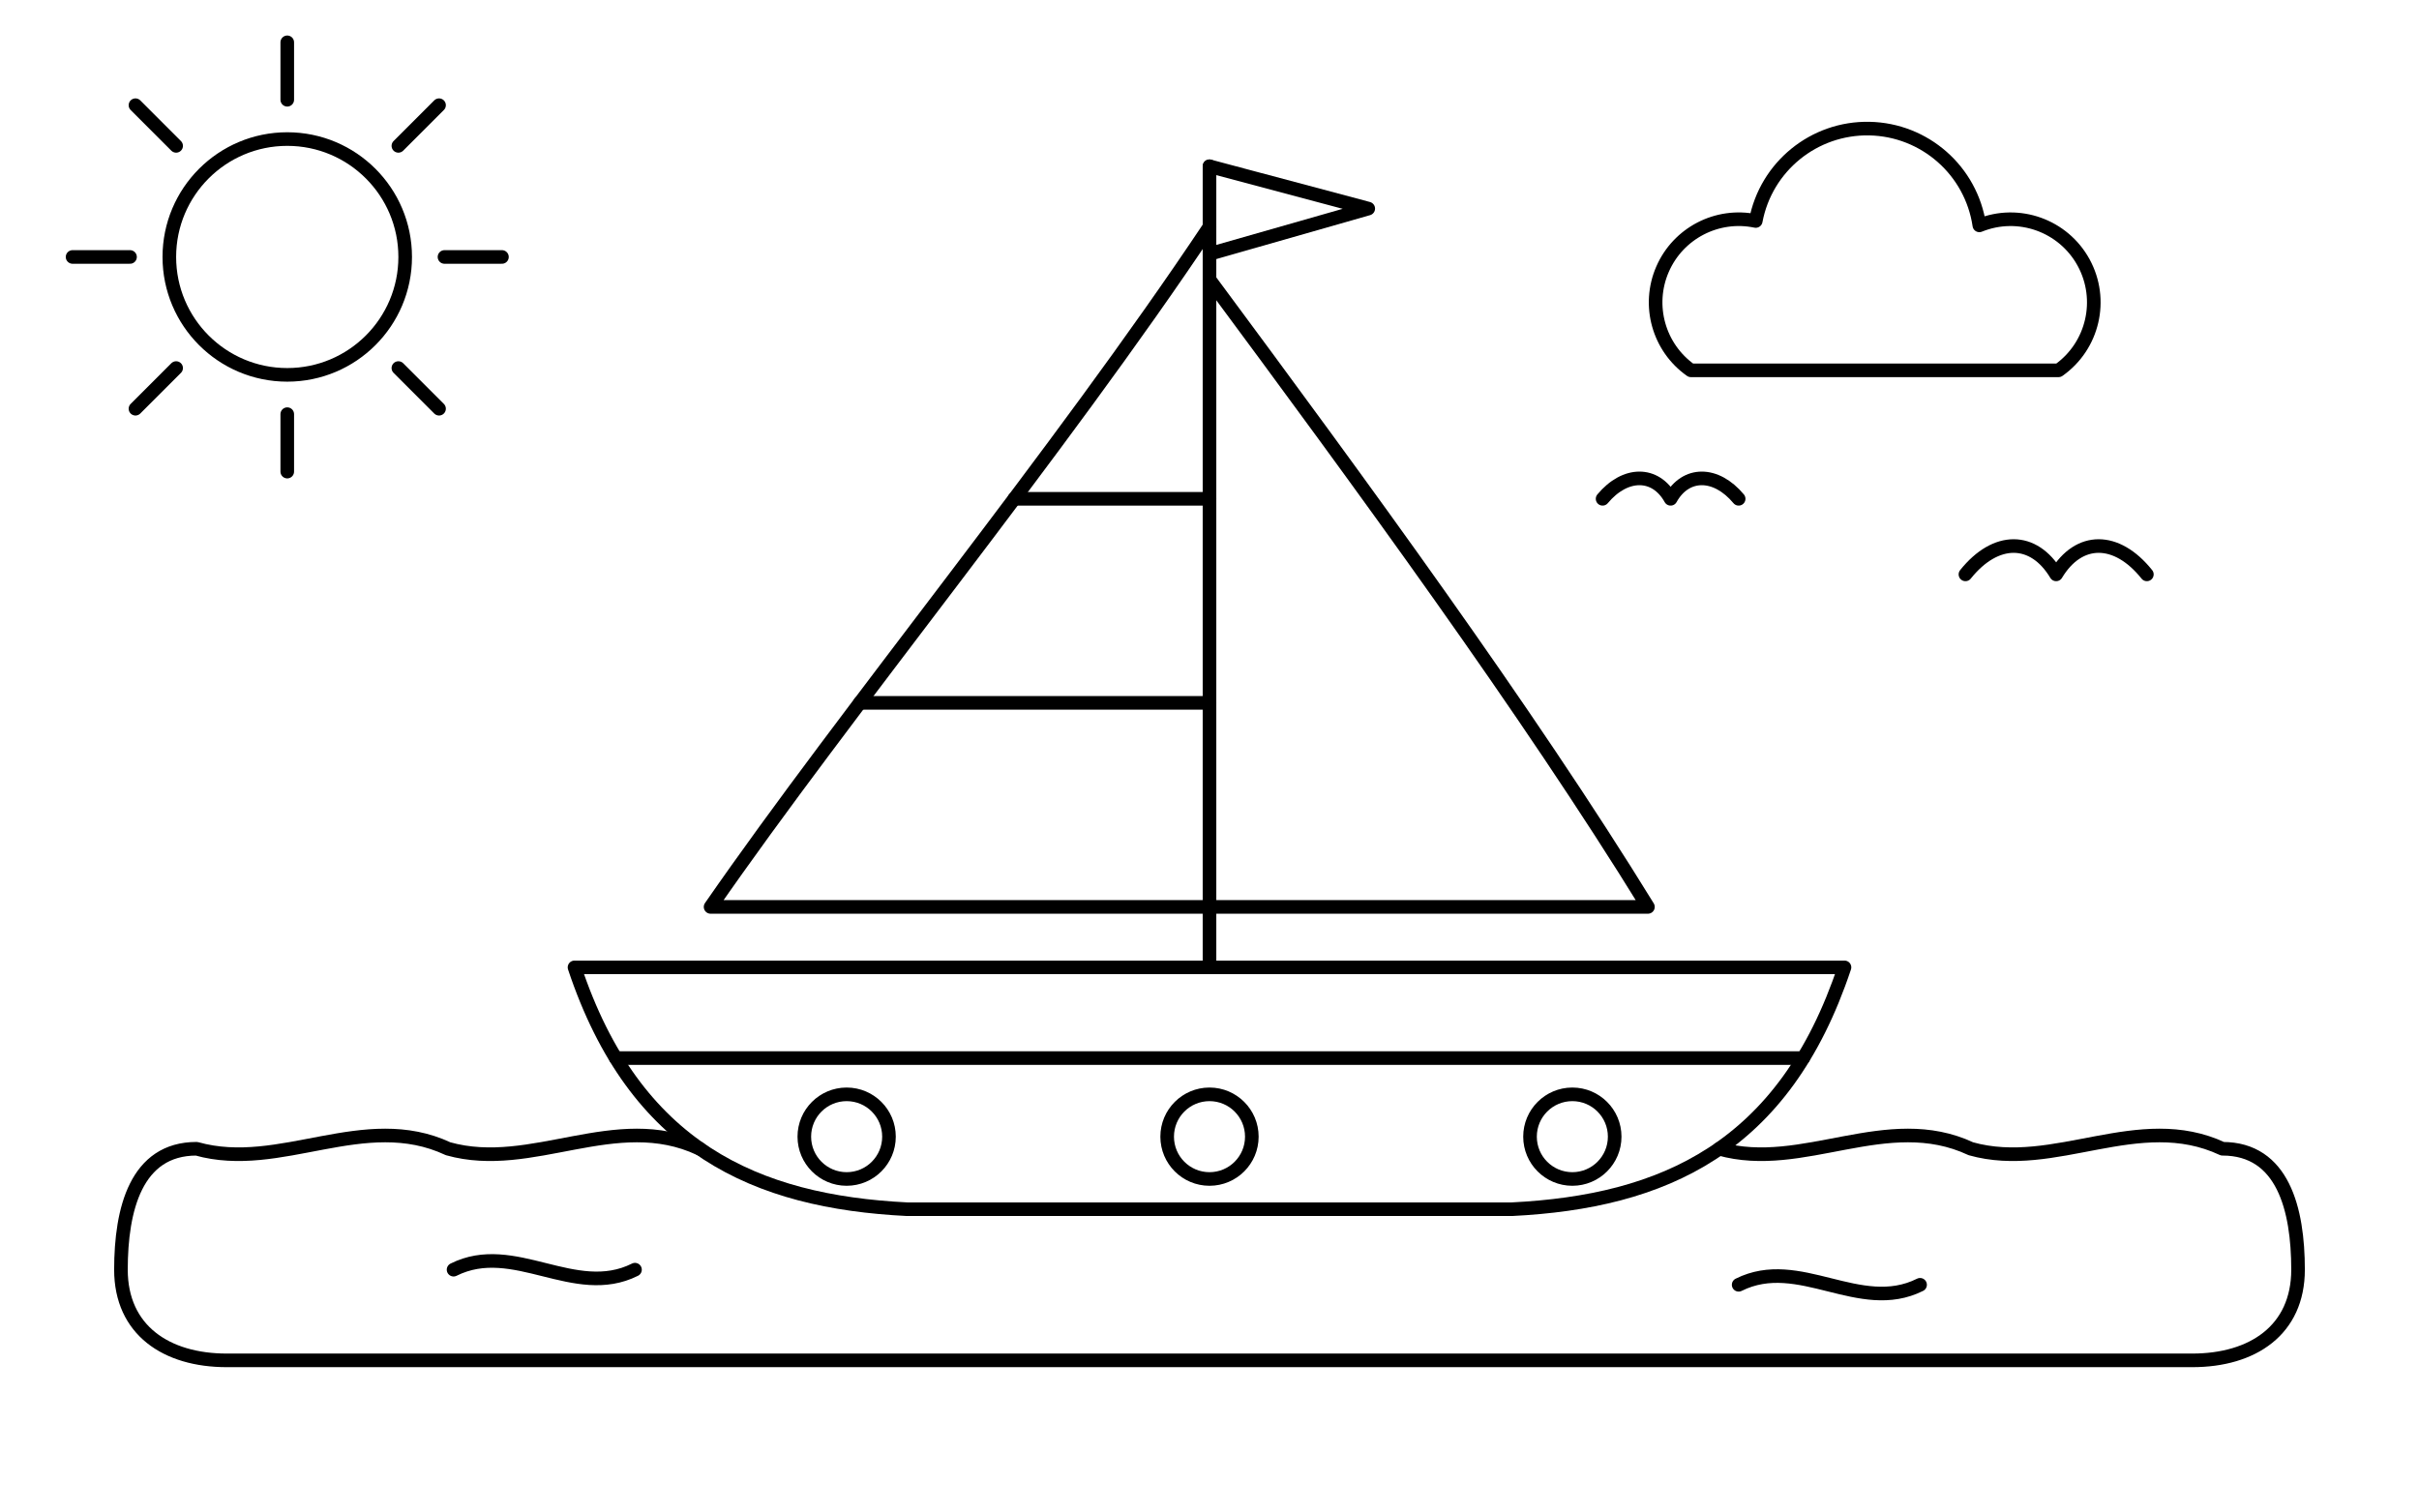
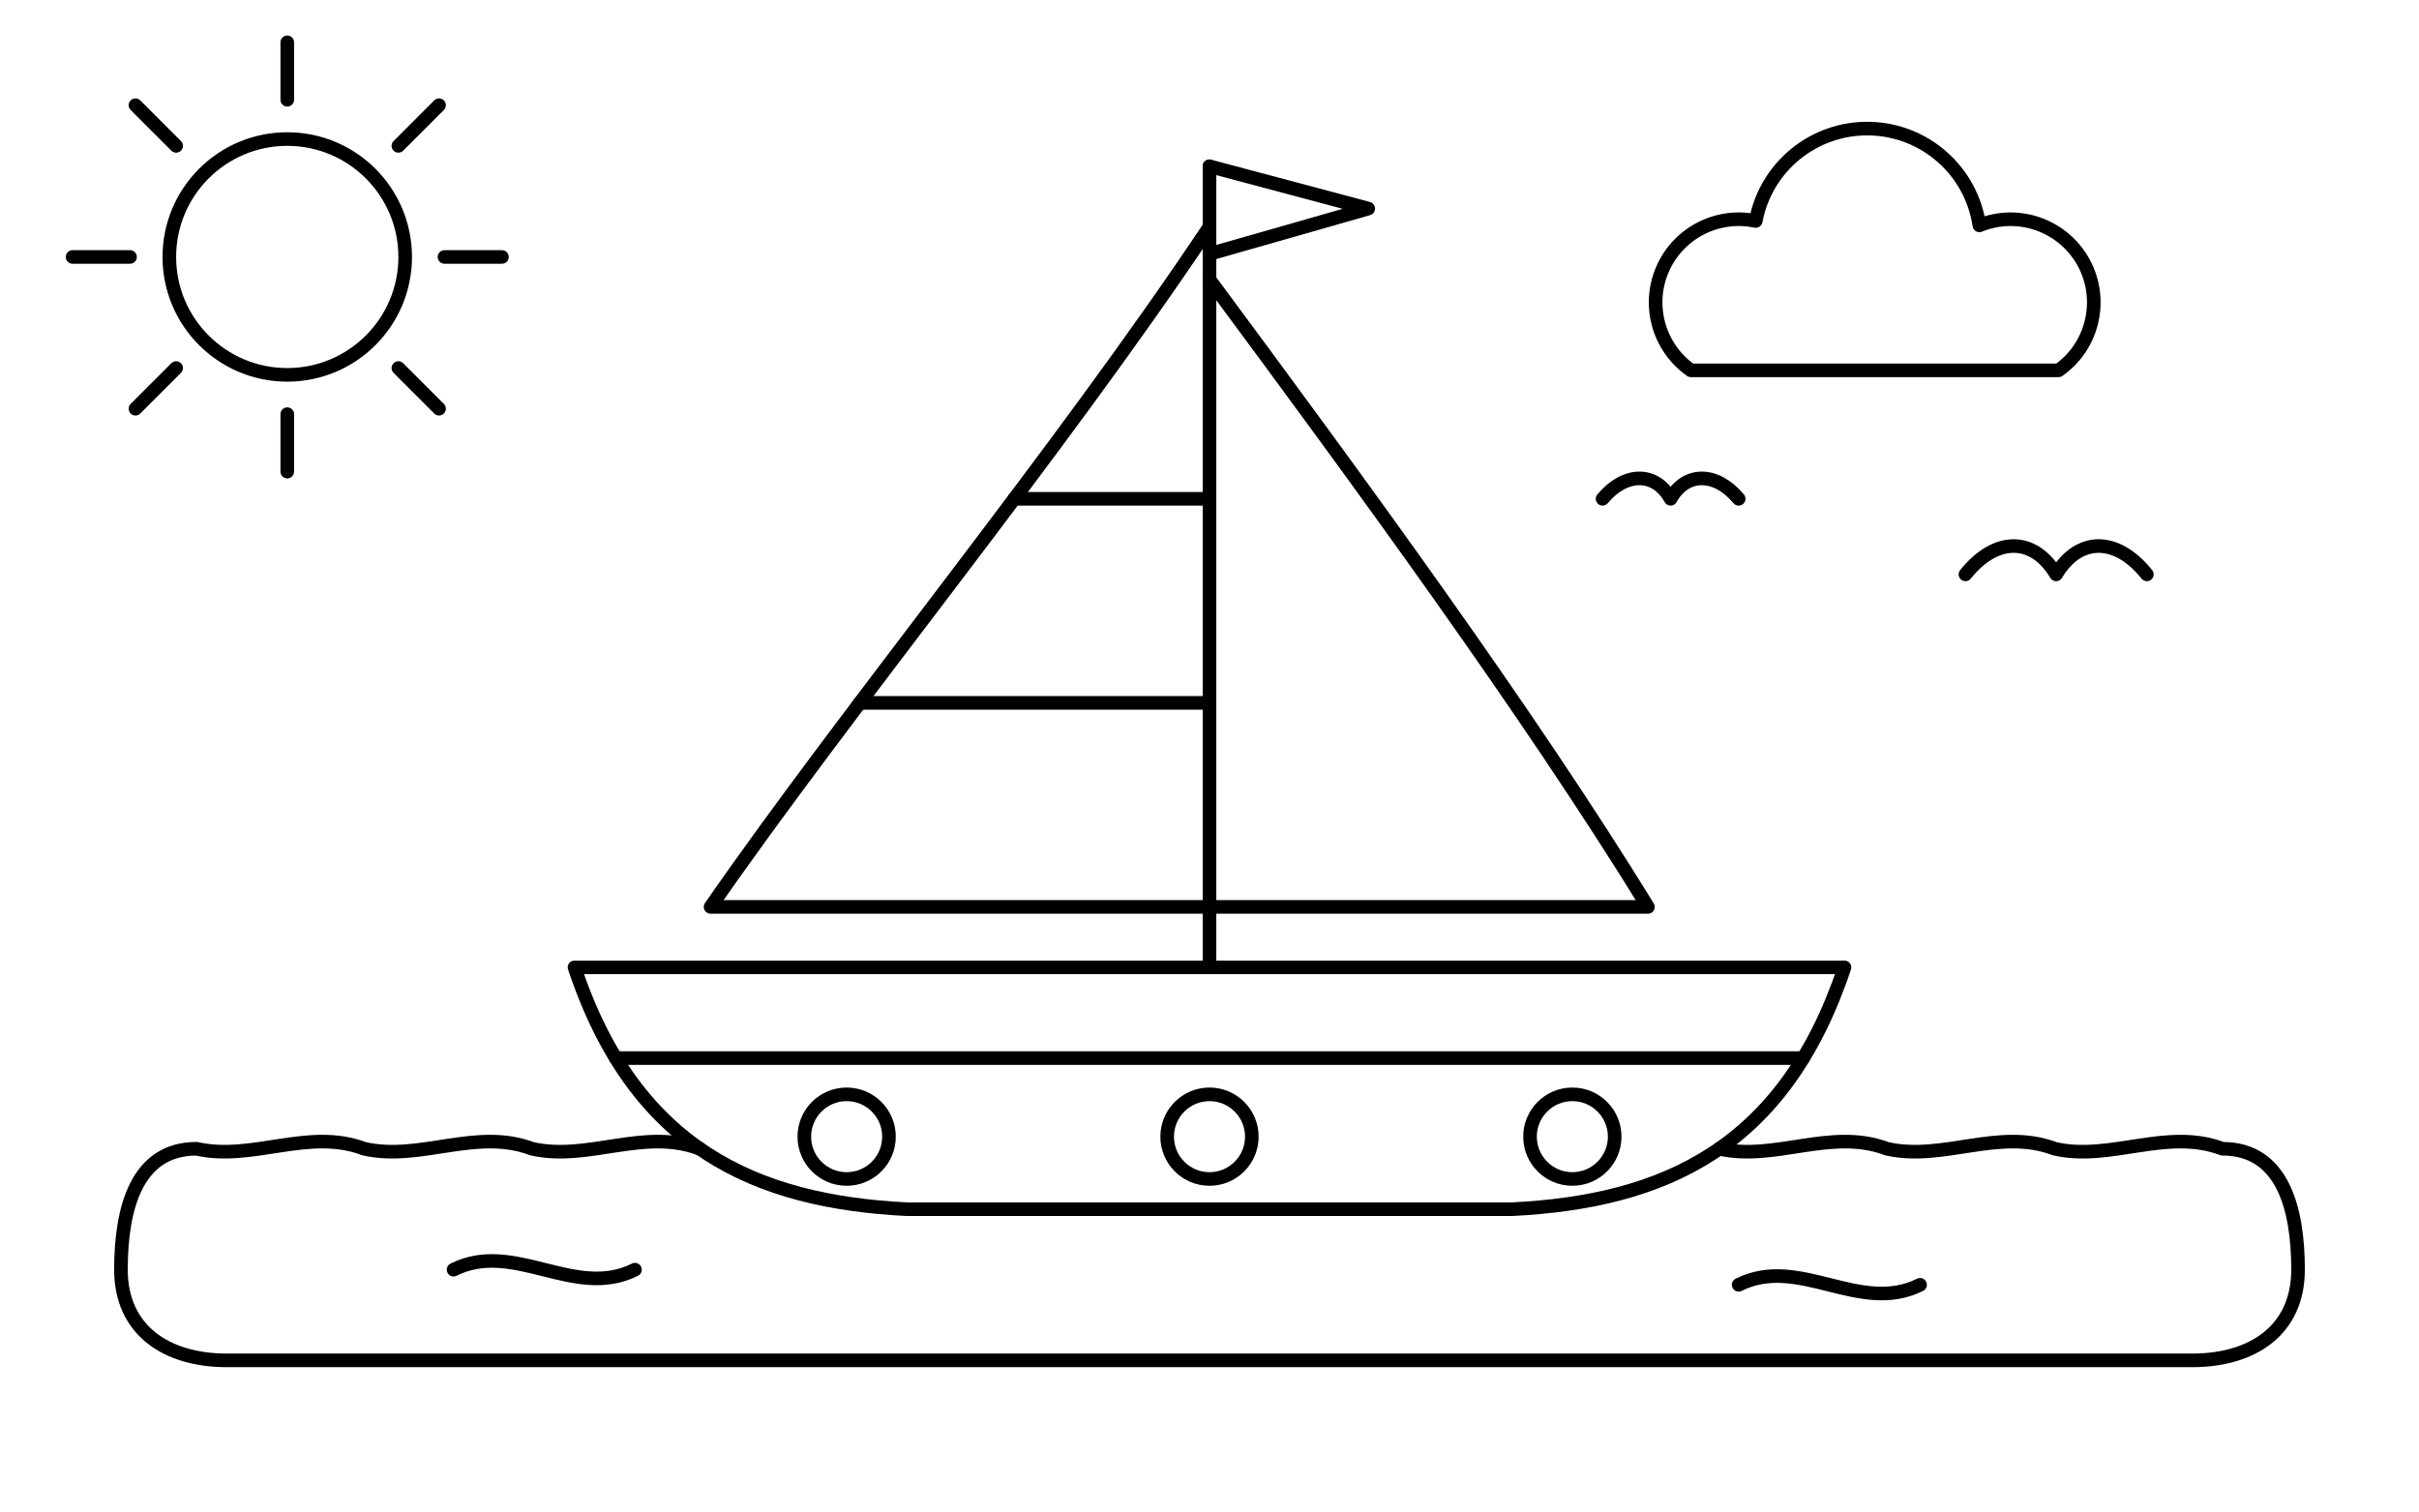
<svg xmlns="http://www.w3.org/2000/svg" width="1600" height="1000" viewBox="0 0 1600 1000">
  <g fill="none" stroke="#000" stroke-width="9" stroke-linecap="round" stroke-linejoin="round">
    <path d="M380 640 L1220 640 C1180 760 1100 795 1000 800 L600 800 C500 795 420 760 380 640 Z" />
    <path d="M407.3 700 L1192.7 700" />
    <circle cx="560" cy="752" r="28" />
    <circle cx="800" cy="752" r="28" />
    <circle cx="1040" cy="752" r="28" />
    <path d="M800 640 L800 110" />
    <path d="M800 150 C700 300 560 470 470 600 L800 600" />
    <path d="M670.9 330 L800 330 M568.7 465 L800 465" />
    <path d="M800 185 C900 320 1010 470 1090 600 L800 600" />
    <path d="M800 110 L905 138 L800 168" />
-     <path d="M462.8 760 C407.4 734 351.9 775.6 296.4 760 C240.9 734 185.5 775.6 130 760 C90 760 80 800 80 840 C80 880 110 900 150 900 L1450 900 C1490 900 1520 880 1520 840 C1520 800 1510 760 1470 760 C1414.5 734 1359.1 775.6 1303.6 760 C1248.1 734 1192.6 775.6 1137.2 760 " />
+     <path d="M462.8 760 C425.9 746 388.9 768.4 351.9 760 C314.9 746 277.9 768.4 240.9 760 C204 746 167 768.4 130 760 C90 760 80 800 80 840 C80 880 110 900 150 900 L1450 900 C1490 900 1520 880 1520 840 C1520 800 1510 760 1470 760 C1433 746 1396 768.4 1359.1 760 C1322.1 746 1285.1 768.4 1248.1 760 C1211.1 746 1174.1 768.4 1137.2 760 " />
    <path d="M300 840 C340 820 380 860 420 840 M1150 850 C1190 830 1230 870 1270 850" />
    <circle cx="190" cy="170" r="78" />
    <path d="M294 170 L332 170" />
    <path d="M263.5 243.5 L290.4 270.4" />
    <path d="M190 274 L190 312" />
    <path d="M116.5 243.5 L89.6 270.4" />
    <path d="M86 170 L48 170" />
    <path d="M116.5 96.5 L89.6 69.6" />
    <path d="M190 66 L190 28" />
    <path d="M263.5 96.5 L290.4 69.6" />
    <path d="M1118.4 245 A55 55 0 0 1 1161.3 146.2 A75 75 0 0 1 1309.2 149.1 A55 55 0 0 1 1361.6 245 Z" />
    <path d="M1300 380 C1320 355 1345 355 1360 380 C1375 355 1400 355 1420 380" />
    <path d="M1060 330 C1075 312 1095 312 1105 330 C1115 312 1135 312 1150 330" />
  </g>
</svg>
